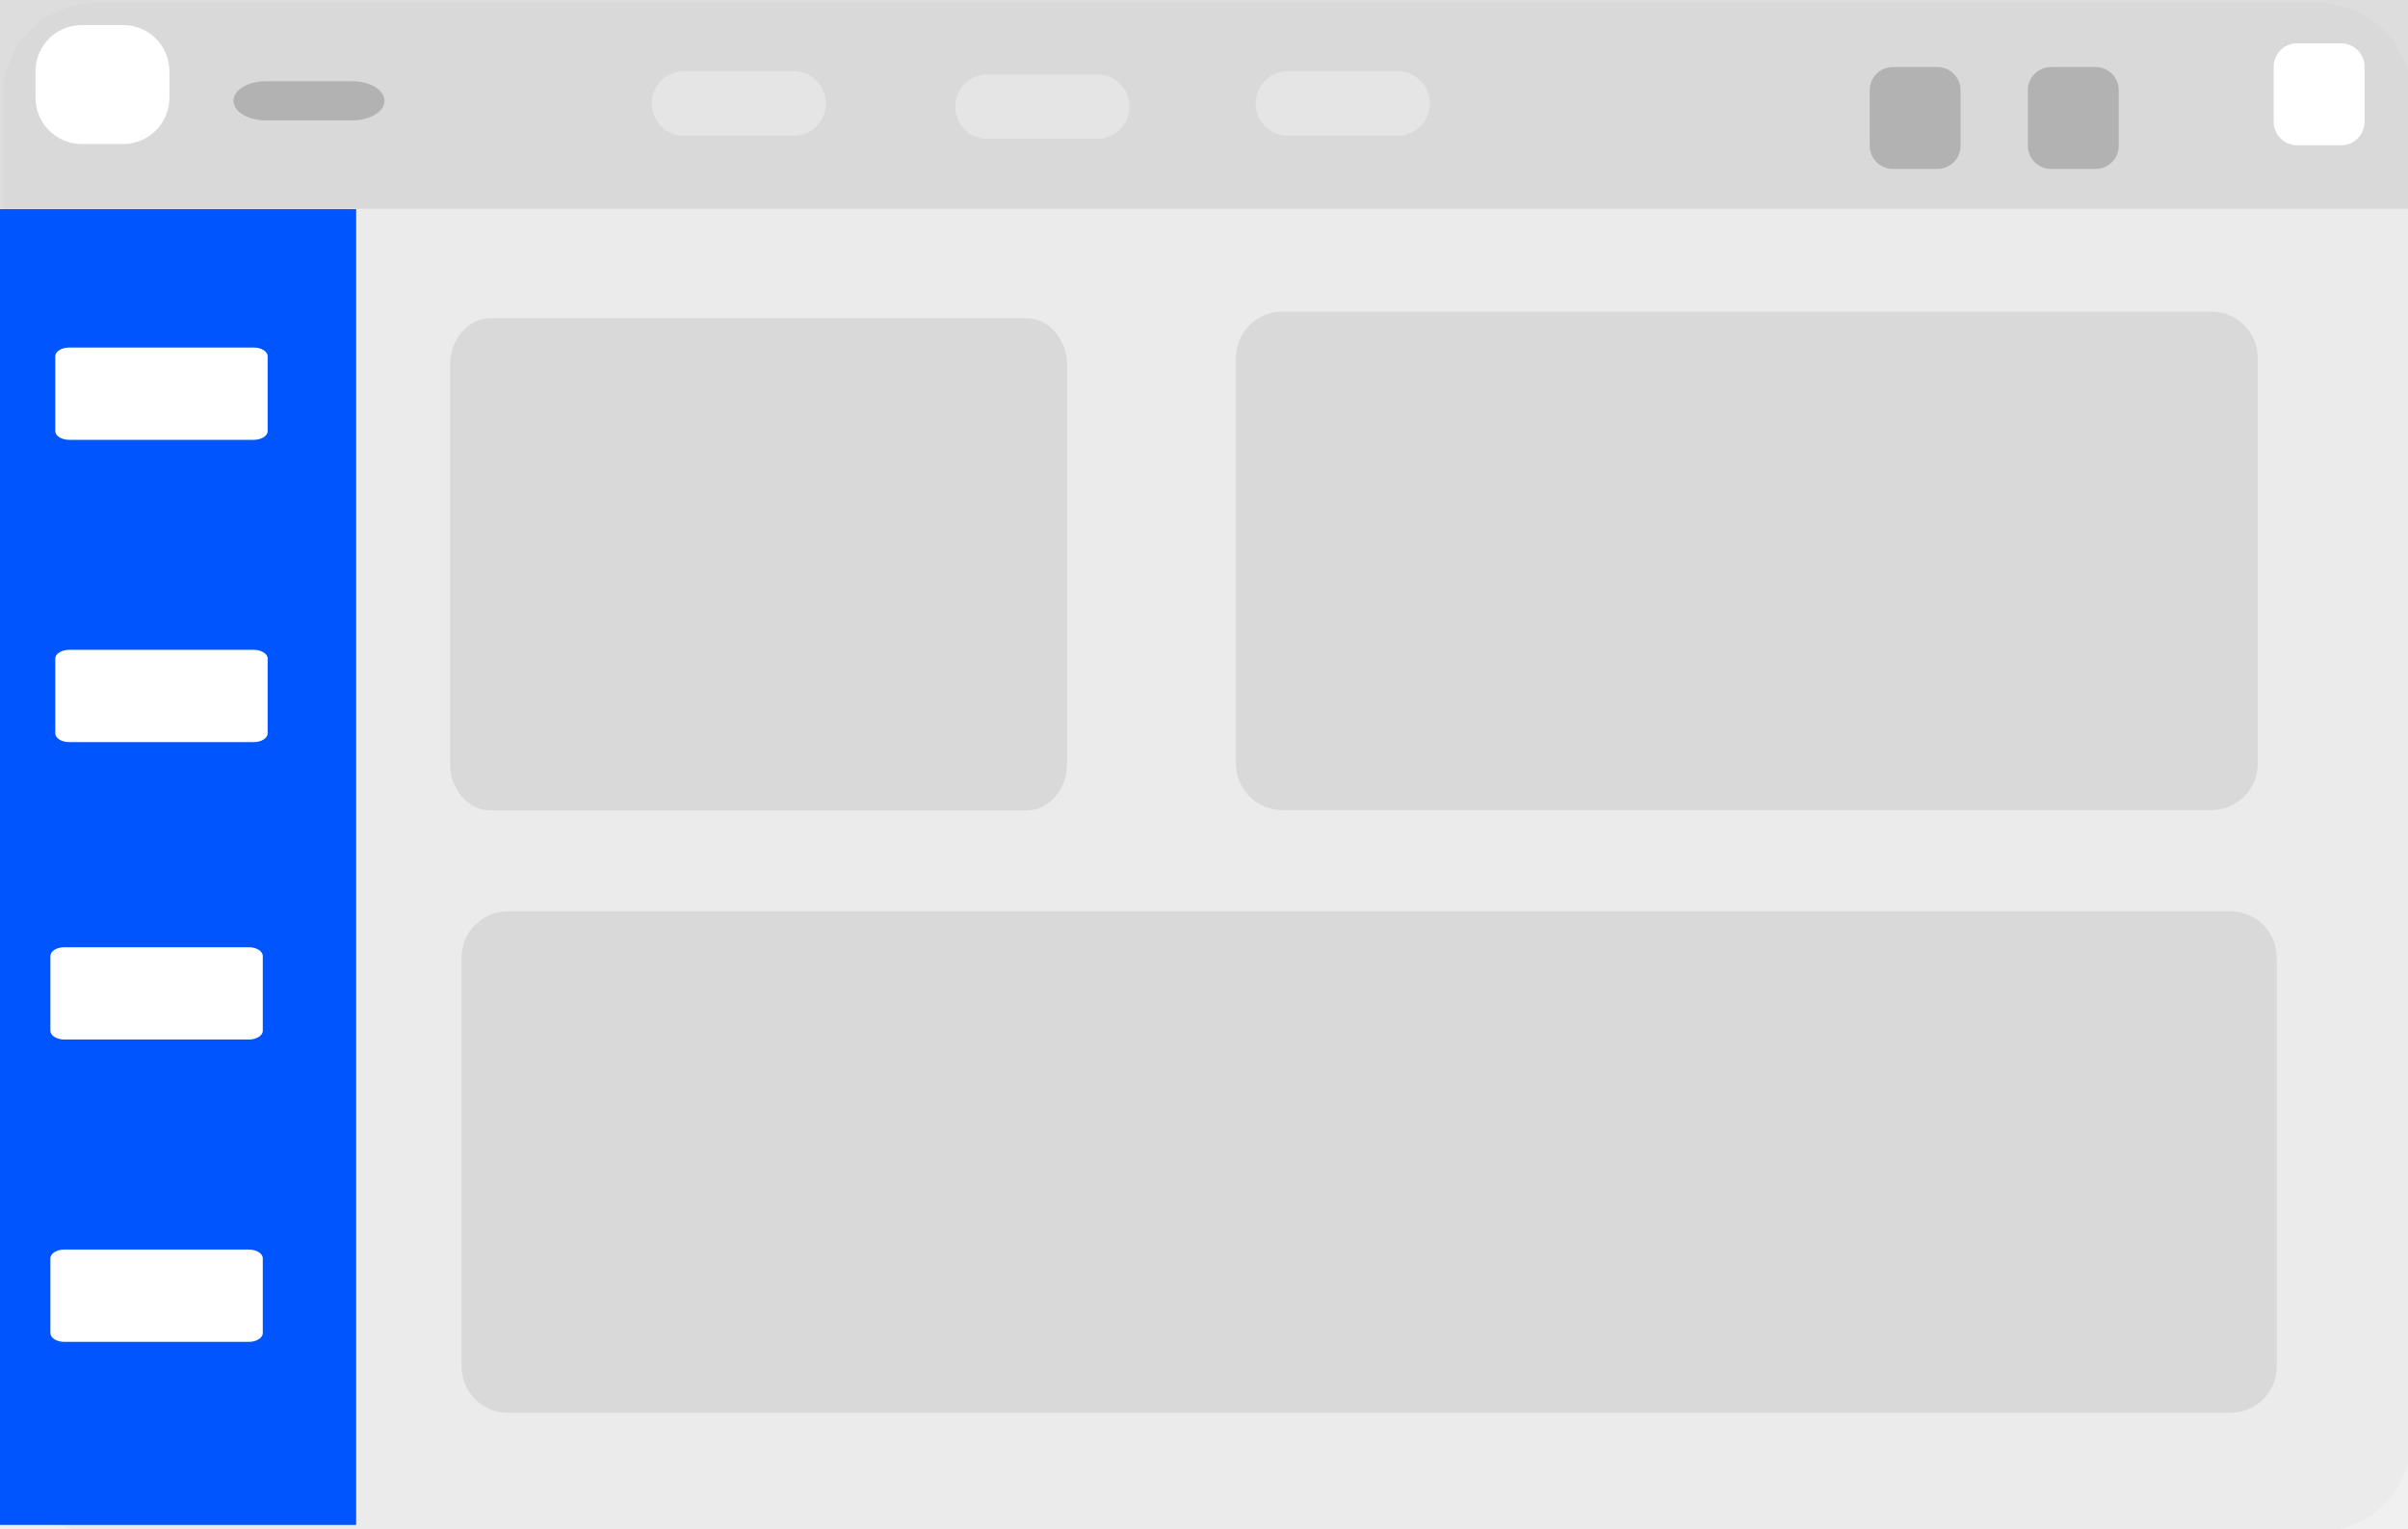
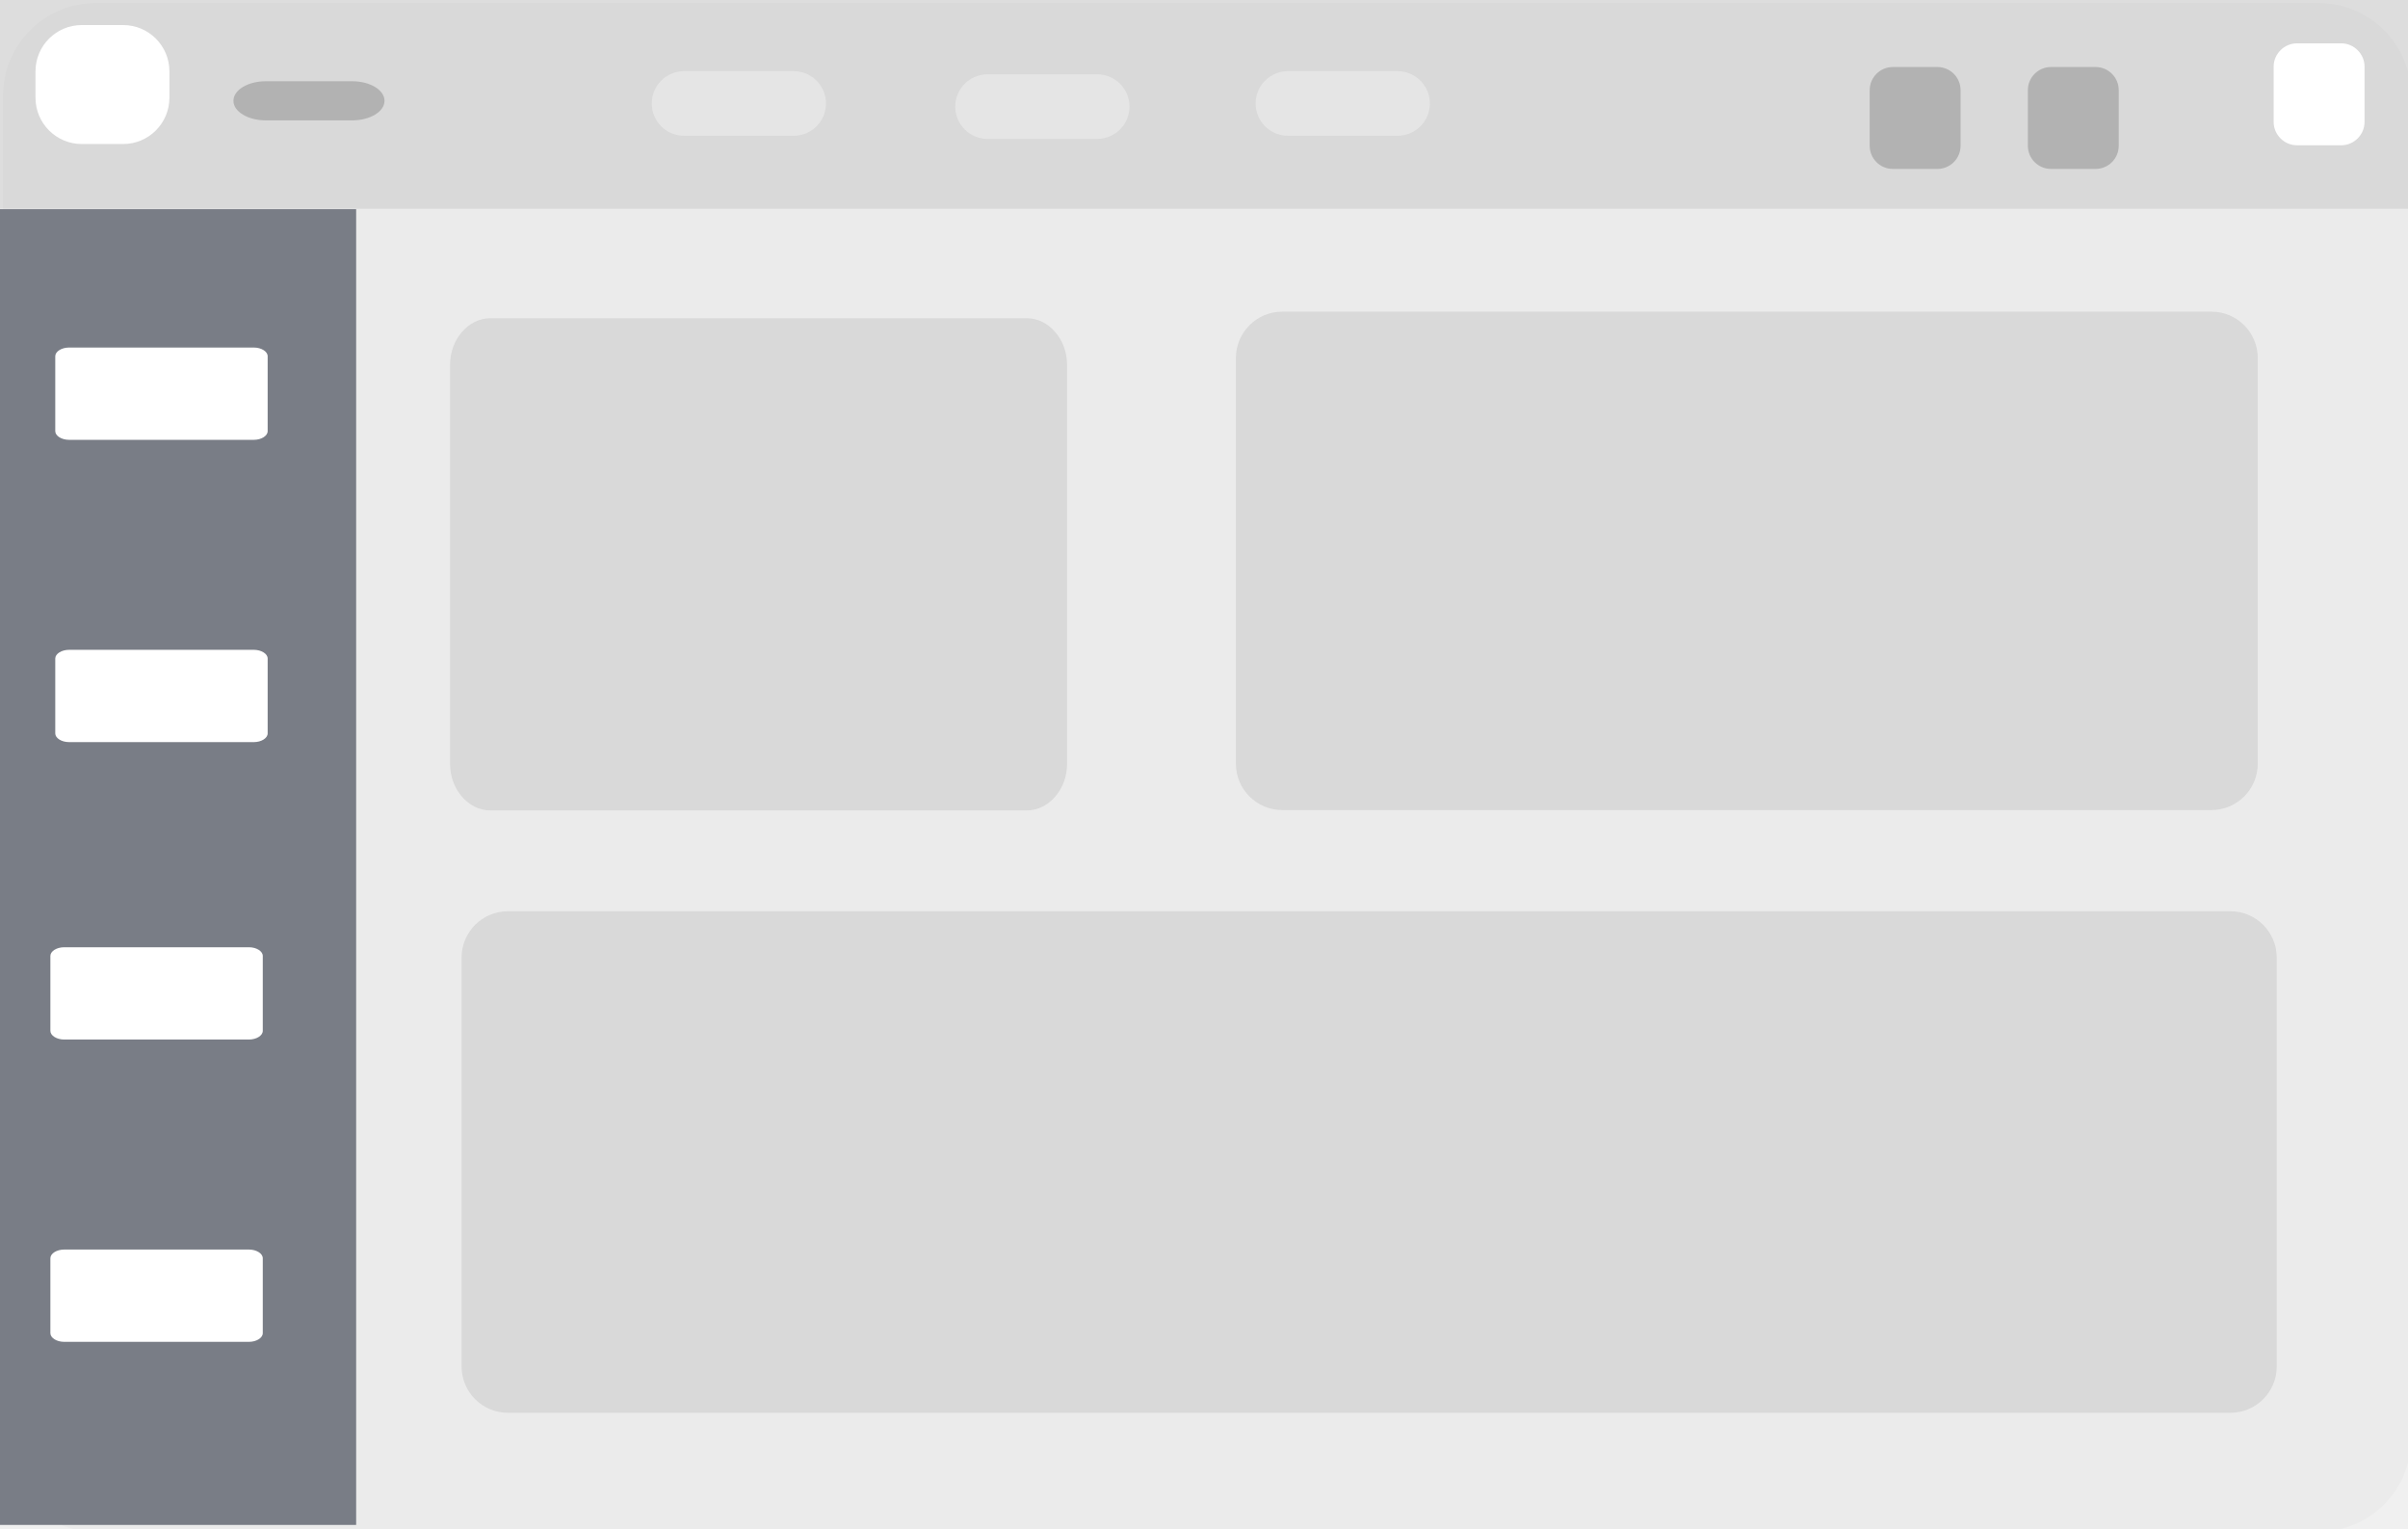
<svg xmlns="http://www.w3.org/2000/svg" class="custom-radio-image" fill="none" height="66" width="104">
  <g>
-     <rect id="svg_1" fill="#000000" fill-opacity="0.02" height="66" rx="4" width="104" x="0.135" y="0.135" />
-     <rect id="svg_8" fill="#000000" fill-opacity="0.08" height="9.07" width="104.079" x="-0.074" y="-0.058" />
-     <rect id="svg_3" fill="#b2b2b2" height="1.689" rx="1.395" width="6.525" x="10.082" y="3.508" />
-     <rect id="svg_10" fill="#b2b2b2" height="4.4" rx="1" width="3.925" x="80.751" y="2.894" />
-     <rect id="svg_11" fill="#b2b2b2" height="4.4" rx="1" width="3.925" x="87.582" y="2.894" />
-     <path id="svg_12" d="m98.198,2.872c0,-0.543 0.457,-1 1,-1l1.925,0c0.543,0 1,0.457 1,1v2.4c0,0.543 -0.457,1 -1,1h-1.925c-0.543,0 -1,-0.457 -1,-1v-2.4z" fill="#ffffff" />
-     <rect id="svg_13" fill="#000000" fill-opacity="0.08" height="21.519" rx="2" width="44.131" x="53.379" y="13.457" />
-     <path id="svg_14" d="m19.439,15.742c0,-1.087 0.79,-2 1.73,-2h23.186c0.94,0 1.73,0.913 1.73,2v17.249c0,1.087 -0.79,2 -1.73,2h-23.186c-0.94,0 -1.73,-0.913 -1.73,-2v-17.249z" fill="#000000" fill-opacity="0.08" />
-     <rect id="svg_15" fill="#000000" fill-opacity="0.08" height="21.654" rx="2" width="78.394" x="19.936" y="39.347" />
-     <rect id="svg_21" fill="#e5e5e5" height="2.789" rx="1.395" width="7.525" x="28.149" y="3.073" />
-     <rect id="svg_22" fill="#e5e5e5" height="2.789" rx="1.395" width="7.525" x="41.257" y="3.208" />
-     <rect id="svg_23" fill="#e5e5e5" height="2.789" rx="1.395" width="7.525" x="54.23" y="3.073" />
-     <rect id="svg_4" fill="#ffffff" height="5.138" rx="2" width="5.784" x="1.533" y="1.081" />
-     <rect id="svg_5" fill="hsl(220, 100%, 50%)" height="56.812" width="15.446" x="-0.064" y="9.031" />
-     <path id="svg_2" d="m2.387,15.381c0,-0.204 0.272,-0.375 0.596,-0.375h7.981c0.324,0 0.596,0.171 0.596,0.375v3.235c0,0.204 -0.272,0.375 -0.596,0.375h-7.981c-0.324,0 -0.596,-0.171 -0.596,-0.375v-3.235z" fill="#ffffff" />
-     <path id="svg_6" d="m2.387,28.433c0,-0.204 0.272,-0.375 0.596,-0.375h7.981c0.324,0 0.596,0.171 0.596,0.375v3.235c0,0.204 -0.272,0.375 -0.596,0.375h-7.981c-0.324,0 -0.596,-0.171 -0.596,-0.375v-3.235z" fill="#ffffff" />
-     <path id="svg_7" d="m2.176,41.275c0,-0.204 0.272,-0.375 0.596,-0.375h7.981c0.324,0 0.596,0.171 0.596,0.375v3.235c0,0.204 -0.272,0.375 -0.596,0.375h-7.981c-0.324,0 -0.596,-0.171 -0.596,-0.375v-3.235z" fill="#ffffff" />
-     <path id="svg_9" d="m2.176,54.328c0,-0.204 0.272,-0.375 0.596,-0.375h7.981c0.324,0 0.596,0.171 0.596,0.375v3.235c0,0.204 -0.272,0.375 -0.596,0.375h-7.981c-0.324,0 -0.596,-0.171 -0.596,-0.375v-3.235z" fill="#ffffff" />
+     <rect id="svg_1" fill="currentColor" fill-opacity="0.02" height="66" rx="4" stroke="null" width="104" x="0.135" y="0.135" />
+     <rect id="svg_8" fill="currentColor" fill-opacity="0.08" height="9.07" stroke="null" width="104.079" x="-0.074" y="-0.058" />
+     <rect id="svg_3" fill="#b2b2b2" height="1.689" rx="1.395" stroke="null" width="6.525" x="10.082" y="3.508" />
+     <rect id="svg_10" fill="#b2b2b2" height="4.4" rx="1" stroke="null" width="3.925" x="80.751" y="2.894" />
+     <rect id="svg_11" fill="#b2b2b2" height="4.4" rx="1" stroke="null" width="3.925" x="87.582" y="2.894" />
+     <path id="svg_12" d="m98.198,2.872c0,-0.543 0.457,-1 1,-1l1.925,0c0.543,0 1,0.457 1,1l0,2.4c0,0.543 -0.457,1 -1,1l-1.925,0c-0.543,0 -1,-0.457 -1,-1l0,-2.4z" fill="#ffffff" opacity="undefined" stroke="null" />
+     <rect id="svg_13" fill="currentColor" fill-opacity="0.08" height="21.519" rx="2" stroke="null" width="44.131" x="53.379" y="13.457" />
+     <path id="svg_14" d="m19.439,15.742c0,-1.087 0.79,-2 1.73,-2l23.186,0c0.94,0 1.73,0.913 1.73,2l0,17.249c0,1.087 -0.79,2 -1.73,2l-23.186,0c-0.94,0 -1.73,-0.913 -1.73,-2l0,-17.249z" fill="currentColor" fill-opacity="0.08" opacity="undefined" stroke="null" />
+     <rect id="svg_15" fill="currentColor" fill-opacity="0.08" height="21.654" rx="2" stroke="null" width="78.394" x="19.936" y="39.347" />
+     <rect id="svg_21" fill="#e5e5e5" height="2.789" rx="1.395" stroke="null" width="7.525" x="28.149" y="3.073" />
+     <rect id="svg_22" fill="#e5e5e5" height="2.789" rx="1.395" stroke="null" width="7.525" x="41.257" y="3.208" />
+     <rect id="svg_23" fill="#e5e5e5" height="2.789" rx="1.395" stroke="null" width="7.525" x="54.23" y="3.073" />
+     <rect id="svg_4" fill="#ffffff" height="5.138" rx="2" stroke="null" width="5.784" x="1.533" y="1.081" />
+     <rect id="svg_5" fill="hsl(220, 5%, 50%)" height="56.812" stroke="null" width="15.446" x="-0.064" y="9.031" />
+     <path id="svg_2" d="m2.387,15.381c0,-0.204 0.272,-0.375 0.596,-0.375l7.981,0c0.324,0 0.596,0.171 0.596,0.375l0,3.235c0,0.204 -0.272,0.375 -0.596,0.375l-7.981,0c-0.324,0 -0.596,-0.171 -0.596,-0.375l0,-3.235z" fill="#fff" opacity="undefined" stroke="null" />
+     <path id="svg_6" d="m2.387,28.433c0,-0.204 0.272,-0.375 0.596,-0.375l7.981,0c0.324,0 0.596,0.171 0.596,0.375l0,3.235c0,0.204 -0.272,0.375 -0.596,0.375l-7.981,0c-0.324,0 -0.596,-0.171 -0.596,-0.375l0,-3.235z" fill="#fff" opacity="undefined" stroke="null" />
+     <path id="svg_7" d="m2.176,41.275c0,-0.204 0.272,-0.375 0.596,-0.375l7.981,0c0.324,0 0.596,0.171 0.596,0.375l0,3.235c0,0.204 -0.272,0.375 -0.596,0.375l-7.981,0c-0.324,0 -0.596,-0.171 -0.596,-0.375l0,-3.235z" fill="#fff" opacity="undefined" stroke="null" />
+     <path id="svg_9" d="m2.176,54.328c0,-0.204 0.272,-0.375 0.596,-0.375l7.981,0c0.324,0 0.596,0.171 0.596,0.375l0,3.235c0,0.204 -0.272,0.375 -0.596,0.375l-7.981,0c-0.324,0 -0.596,-0.171 -0.596,-0.375l0,-3.235z" fill="#fff" opacity="undefined" stroke="null" />
  </g>
</svg>
